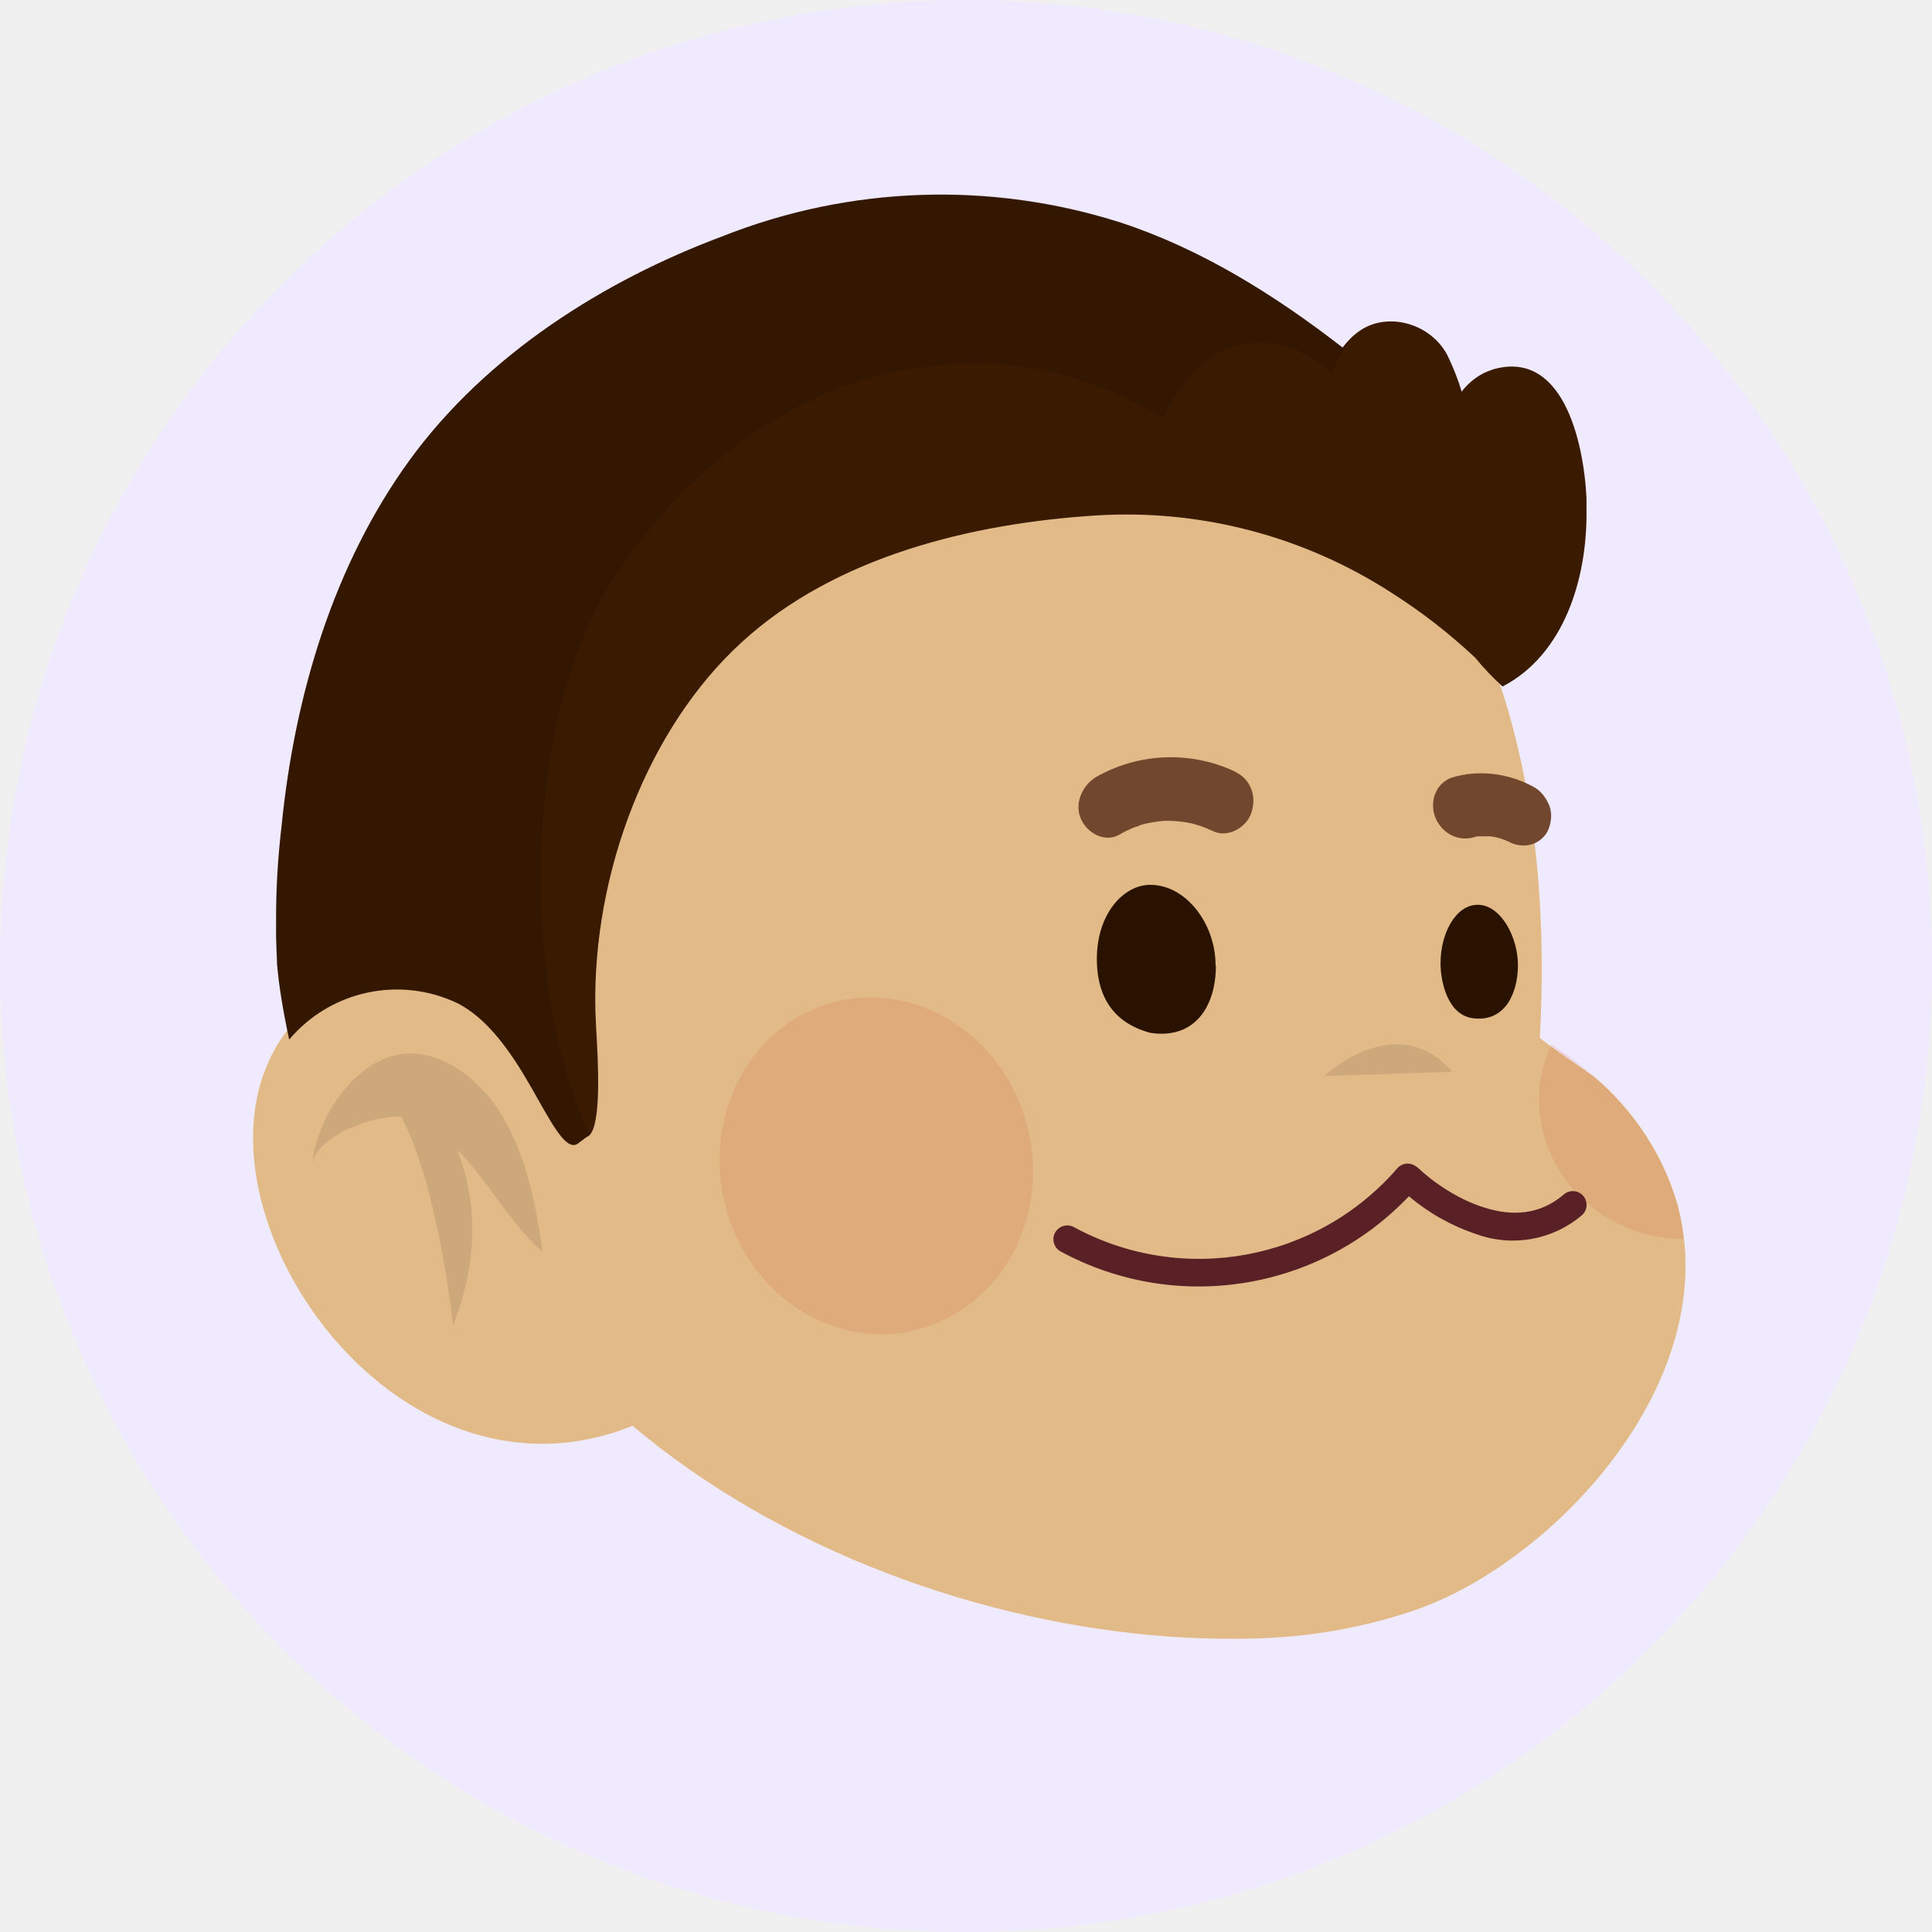
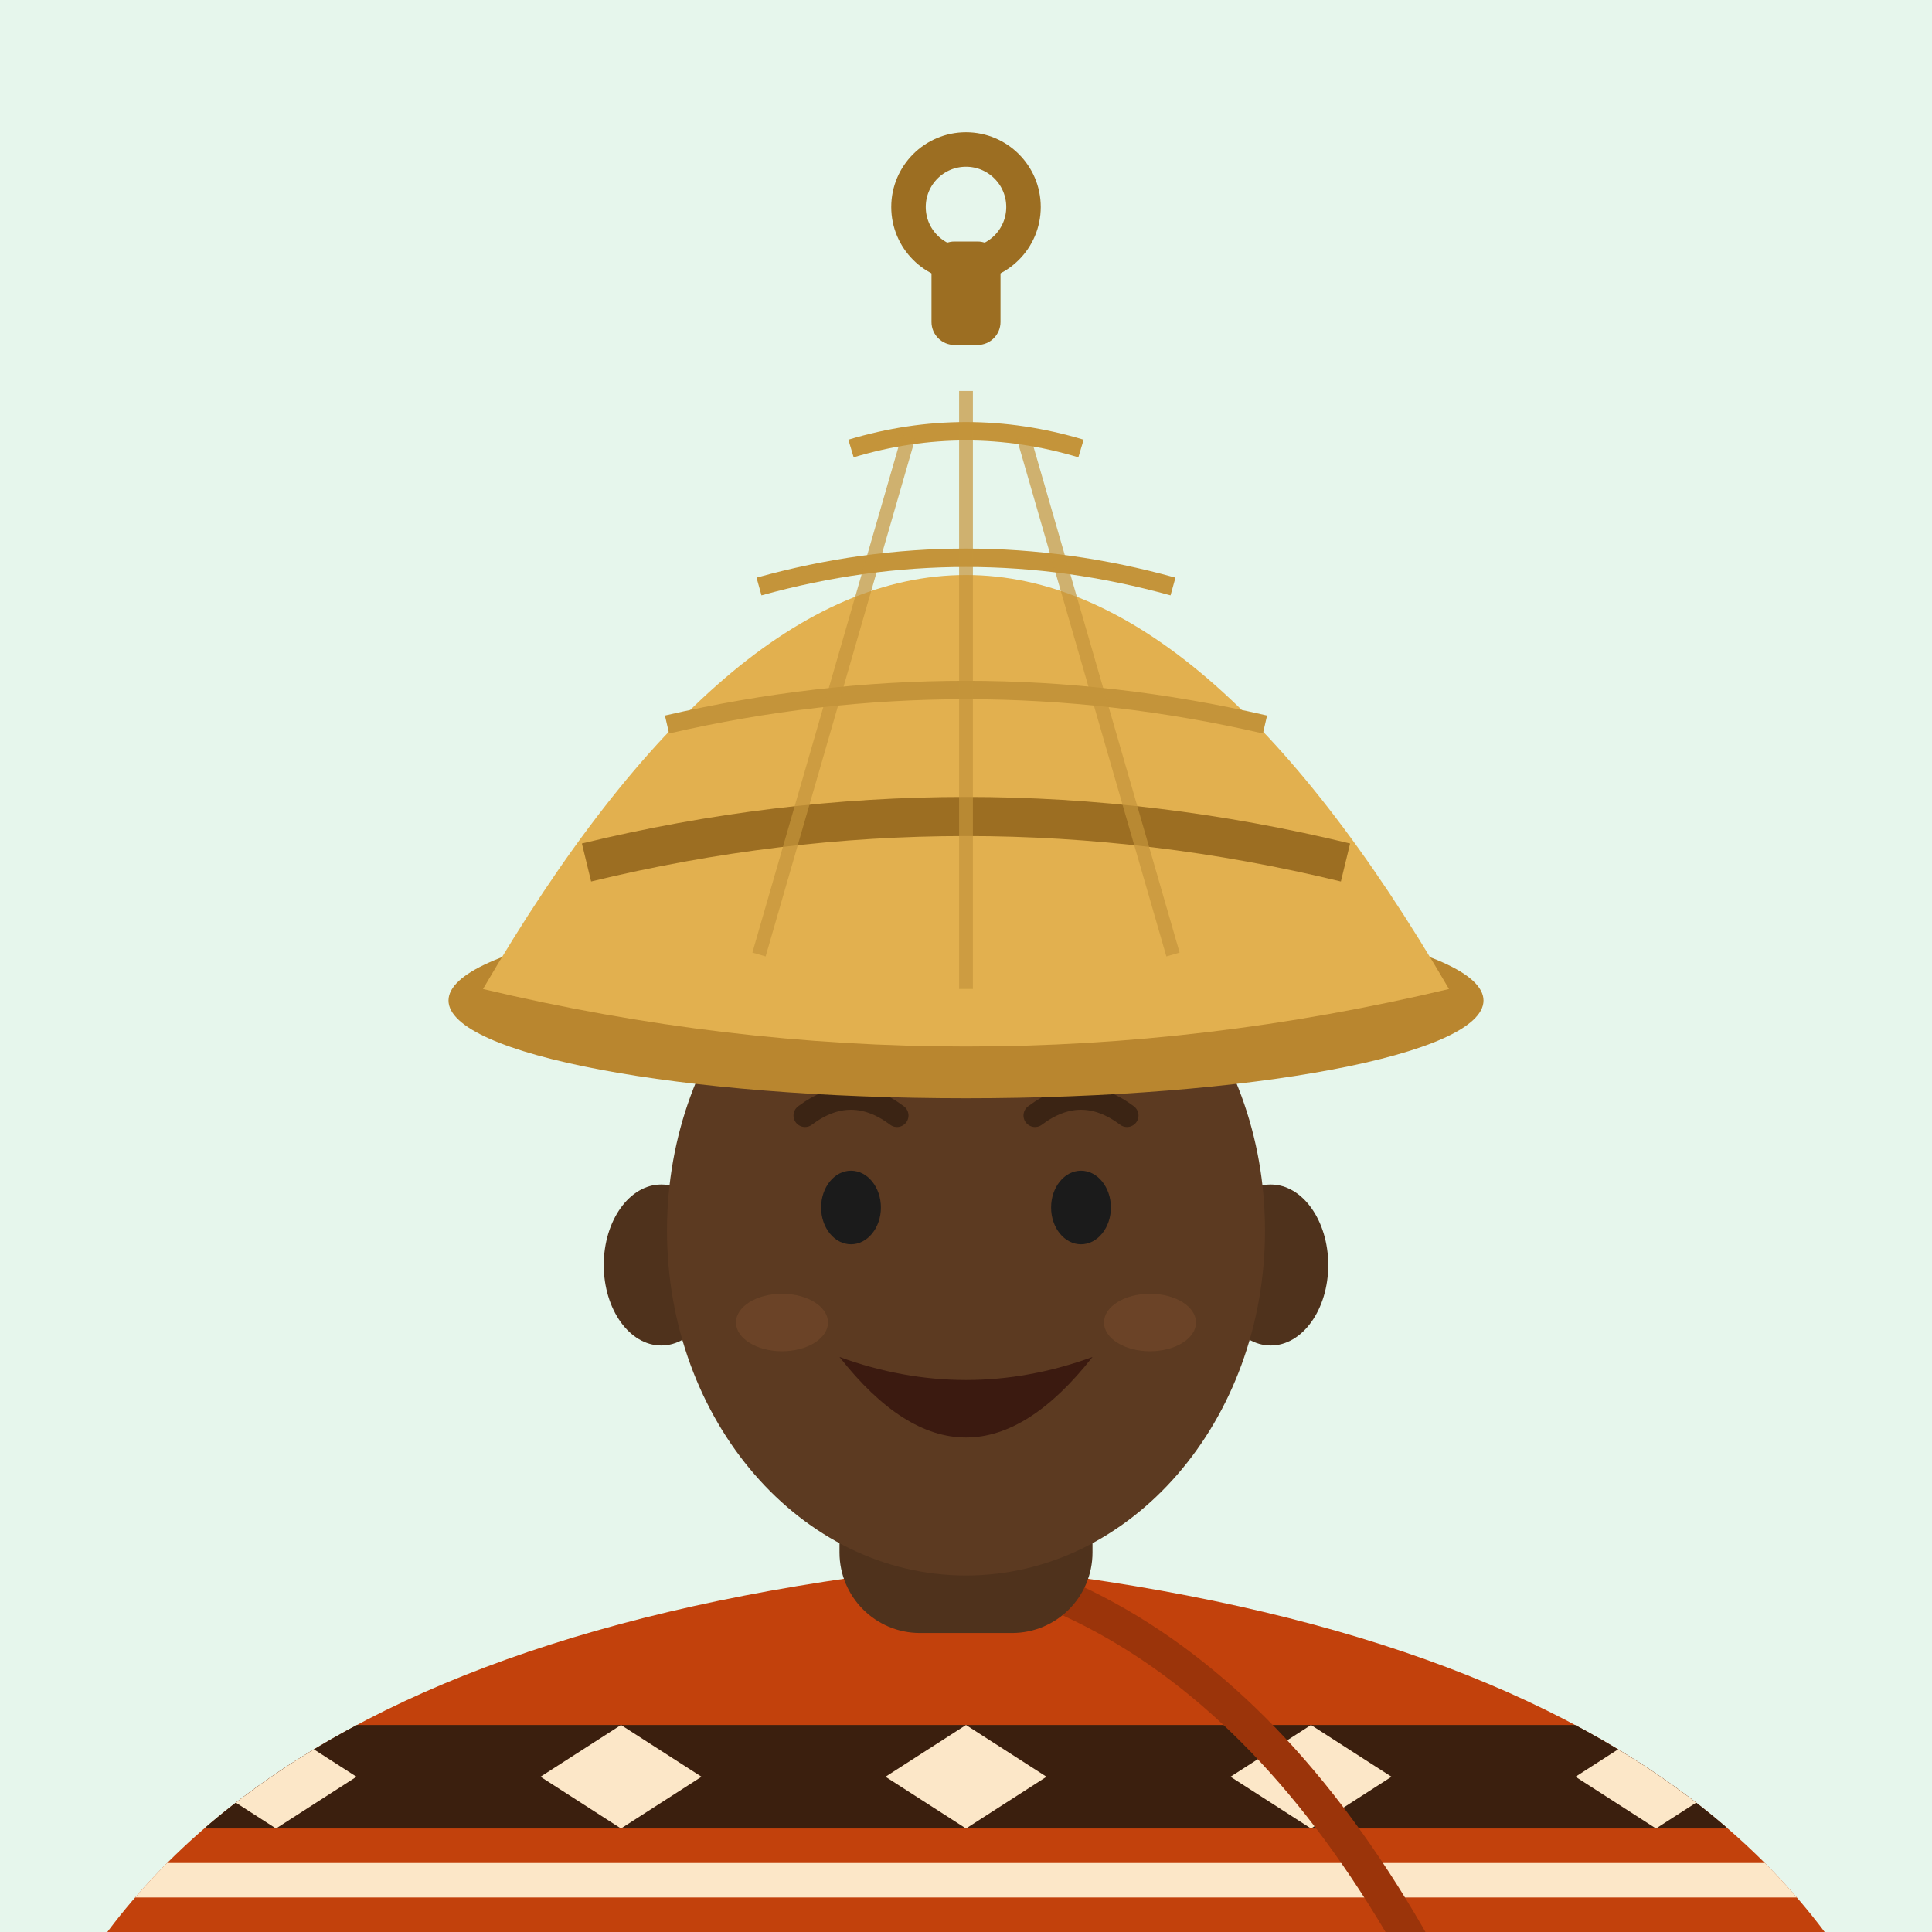
- <svg xmlns="http://www.w3.org/2000/svg" viewBox="0 0 480 480" fill="none" shape-rendering="auto">
-   <mask id="viewboxMask">
-     <rect width="480" height="480" rx="240" ry="240" x="0" y="0" fill="#fff" />
-   </mask>
-   <g mask="url(#viewboxMask)">
-     <rect fill="#efeafd" width="480" height="480" x="0" y="0" />
-     <g transform="matrix(.85775 0 0 .85427 52 47)">
-       <path d="M264 38.6s131.4 20.6 121.4 208.1c0 .7 15.2 10.9 16.4 12a77.1 77.1 0 0 1 23.4 36.3c13.9 51.3-35.7 104.2-75.8 118.2a155 155 0 0 1-46.7 8.3c-103.1 3-239.7-62.7-246.7-191a202.7 202.7 0 0 1 15.1-83.9c0 .1 57.4-142.5 192.9-108Z" fill="#e2ba87" />
-       <path d="M388.7 248.7a57 57 0 0 0-3.2 10.5 40 40 0 0 0 8.5 30.4 42.3 42.3 0 0 0 33 15.7c-3.2-31.7-29-50.7-38.3-56.6ZM203.5 332c24.4-5.2 39.6-31 33.9-57.5-5.7-26.5-30.2-43.7-54.6-38.5-24.4 5.3-39.5 31-33.8 57.6 5.7 26.5 30.1 43.7 54.5 38.5Z" fill="#DC2400" style="mix-blend-mode:multiply" opacity=".1" />
-       <path opacity=".1" d="M323 257.9s20.9-19.9 37-1.2Z" fill="#000" />
-       <path d="M128.7 356.9C59.3 391.7-3.7 304.4 16.5 255.3c12.9-31.4 50.4-33.8 72.1-5.2a185 185 0 0 1 29.1 59.1" fill="#e2ba87" />
-       <path opacity=".1" d="M71.5 279c9 9 16.1 22.5 25 30-1.7-12.5-4.3-26-10.4-37.3-6.2-11.6-17.5-21-29-20.3-14.2 1-25.9 17.6-27.4 32.6 1-9 19-15 25.9-14.2 10.8 20.4 15 60.6 15 60.6 9-22.7 5.4-40.7 1-51.5Z" fill="#000" />
+ <svg xmlns="http://www.w3.org/2000/svg" viewBox="16 6 168 168" aria-hidden="true">
+   <defs>
+     <clipPath id="b5">
+       <path d="M14 210 Q18 154 100 146 Q182 154 186 210 Z" />
+     </clipPath>
+   </defs>
+   <rect x="0" y="0" width="200" height="200" fill="#E6F6EC" />
+   <g transform="translate(0 -4)">
+     <path d="M14 210 Q18 154 100 146 Q182 154 186 210 Z" fill="#C2410C" />
+     <g clip-path="url(#b5)">
+       <rect x="0" y="160" width="200" height="9" fill="#3B1F0E" />
+       <rect x="0" y="172" width="200" height="3" fill="#FCE7C8" />
+       <rect x="0" y="178" width="200" height="9" fill="#3B1F0E" />
+       <path d="M40 160l7 4.5-7 4.5-7-4.5Z" fill="#FCE7C8" />
+       <path d="M70 160l7 4.5-7 4.5-7-4.5Z" fill="#FCE7C8" />
+       <path d="M100 160l7 4.5-7 4.5-7-4.5Z" fill="#FCE7C8" />
+       <path d="M130 160l7 4.5-7 4.5-7-4.5Z" fill="#FCE7C8" />
+       <path d="M160 160l7 4.5-7 4.5-7-4.5Z" fill="#FCE7C8" />
    </g>
-     <g transform="matrix(.85472 0 0 .855 19 -17)">
-       <path fill-rule="evenodd" clip-rule="evenodd" d="M386.9 358c1 0 2 .4 2.9 1.1 4.2 4 11.4 9.2 19.5 11.7 7.9 2.5 16 2.2 23-3.8a4 4 0 1 1 5.3 6 31 31 0 0 1-30.7 5.5 59.7 59.7 0 0 1-19.6-11 84.3 84.3 0 0 1-101.3 16 4 4 0 0 1 4-7 76.3 76.3 0 0 0 94-17.2 4 4 0 0 1 2.9-1.3Z" fill="#592125" />
+     <path d="M100 146 Q134 154 152 210" fill="none" stroke="#9b340a" stroke-width="3" stroke-linecap="round" />
+     <rect x="89" y="136" width="22" height="16" rx="7" fill="#4f321c" />
+     <ellipse cx="73.5" cy="120" rx="5" ry="7" fill="#4f321c" />
+     <ellipse cx="126.5" cy="120" rx="5" ry="7" fill="#4f321c" />
+     <ellipse cx="100" cy="117" rx="26" ry="30" fill="#5C3A21" />
+     <ellipse cx="90" cy="115" rx="2.6" ry="3.2" fill="#1B1B1B" />
+     <ellipse cx="110" cy="115" rx="2.6" ry="3.2" fill="#1B1B1B" />
+     <path d="M86 107 q4 -3 8 0 M106 107 q4 -3 8 0" stroke="#3B2414" stroke-width="2" fill="none" stroke-linecap="round" />
+     <path d="M89 128 Q100 142 111 128 Q100 132 89 128 Z" fill="#3B1A10" />
+     <ellipse cx="84" cy="125" rx="4" ry="2.5" fill="#784b2b" opacity=".55" />
+     <ellipse cx="116" cy="125" rx="4" ry="2.5" fill="#784b2b" opacity=".55" />
+     <g>
+       <ellipse cx="100" cy="97" rx="45" ry="8.5" fill="#B9862F" />
+       <path d="M58 96 Q100 24 142 96 Q100 106 58 96 Z" fill="#E2B04F" />
+       <path d="M67 85 Q100 77 133 85" stroke="#9C6E22" stroke-width="3.4" fill="none" />
+       <path d="M74 73 Q100 67 126 73 M82 61 Q100 56 118 61 M90 49 Q100 46 110 49" stroke="#C4943A" stroke-width="1.6" fill="none" />
+       <path d="M82 93 L95 48 M100 96 L100 44 M118 93 L105 48" stroke="#C4943A" stroke-width="1.2" fill="none" opacity=".7" />
+       <rect x="97" y="31" width="6" height="9" rx="2" fill="#9C6E22" />
+       <circle cx="100" cy="28" r="5" fill="none" stroke="#9C6E22" stroke-width="3" />
    </g>
-     <g transform="matrix(.85472 0 0 .855 19 -17)">
-       <path d="M331.2 300.5c0 11.9-6.2 21.5-19.1 19.5-9.3-2.5-15.5-9-15.5-21.5 0-13 7.7-21.5 15.5-21.5 10.6 0 19.1 11.6 19 23.5ZM419 300.3c0 8-3.6 16.5-12.8 15.5-7.8-.8-9.7-11-9.7-16 0-8.7 4.4-17 10.8-17 6.8 0 11.7 9.5 11.7 17.5Z" fill="#2A1200" />
-       <path d="M337 244.2a43.9 43.9 0 0 0-40.5 1.4c-4 2.3-6.6 7.7-4.5 12.3 1.9 4.2 7 6.9 11.2 4.5 1.3-.8 2.6-1.4 4-2 .4-.2 1.5-.4 1.9-.7l.6-.2a37.5 37.5 0 0 1 6.5-1.1h1.9a34.2 34.2 0 0 1 6.3.8l2 .6c1.3.4 2.6 1 4 1.6 4 2 9.6-.8 11.1-5.3 1.7-5-.3-9.8-4.6-11.9ZM423.5 248.5c-7.4-4-16-5-23.6-2.7-2 .6-4 2.4-4.8 4.4-1 2-1 4.8-.2 7a10 10 0 0 0 4.6 5.3 9 9 0 0 0 6.6.7l1.1-.3h3.6c1.4.1 2.8.5 4.2 1l1.4.6c2 1.1 4.6 1.4 6.7.7 2-.6 4-2.3 4.8-4.4.8-2 1.1-4.6.2-6.9-1-2.3-2.4-4.2-4.6-5.4Z" fill="#71472D" />
-     </g>
-     <g transform="matrix(.85472 0 0 .85667 18 -15)">
-       <path d="M412.7 124.7c20.2-6 26.5 20 27.4 37.2v3.3c.3 20.2-6.6 42.2-24.4 51.4a77.6 77.6 0 0 1-8-8.4c-7.5-7-15.5-13.2-24-18.6a142.1 142.1 0 0 0-86.2-22.6c-36.2 2.3-75.8 11.9-103 36.8-26.9 24.5-43.4 66.5-42.5 106.7l.2 4.8c.6 9.9 1.7 28.9-2.2 31.7l-.6.3-2.4 1.8c-3 2.3-6.6-3.8-11.3-12.1-5.6-10-13-23-23.7-28.5A41 41 0 0 0 63 319c-2-9.4-3-16-3.5-21.6v.1a1419.8 1419.8 0 0 0-.3-8v.6-5.6a224.7 224.7 0 0 1 1.6-27.5c3.8-38 15.1-75.6 37.1-105.9 22.4-30.8 56.8-52.3 90.9-65a172.6 172.6 0 0 1 116-4c23.2 7.6 44.5 20.8 64.4 36.2 1.4-1.8 3-3.5 4.9-4.8 8.3-5.8 21-2.1 25.7 7.3 1.6 3.4 3 6.8 4 10.3 2.3-3 5.4-5.3 9-6.4Z" fill="#3a1a00" />
-       <path d="M304.7 82c23.3 7.7 44.6 21 64.5 36.3 1-1.4 2.3-2.7 3.7-3.8-2.8 3.1-5 7.1-6.7 11-8-6.8-18.2-10.6-28.3-7.5-9.7 3-16.6 11.2-20.7 20.9-23.2-14-48-19.3-76.4-13.9-34 6.4-63.8 30-83.6 60.4-26.6 41-27 118.3-6.9 161.2L147 349c-6.8 5-15.5-30.6-35-40.6A41 41 0 0 0 63 319c-3.9-17.5-3.9-25.5-3.9-34.5 0-10.9.6-16.4 1.6-27v-.5C64.7 219 76 181.4 98 151c22.4-30.8 56.8-52.3 90.9-65a172.6 172.6 0 0 1 116-4Z" fill="#000" fill-opacity=".1" />
-     </g>
-     <g transform="matrix(.85472 0 0 .85667 14 -12)" />
  </g>
</svg>
